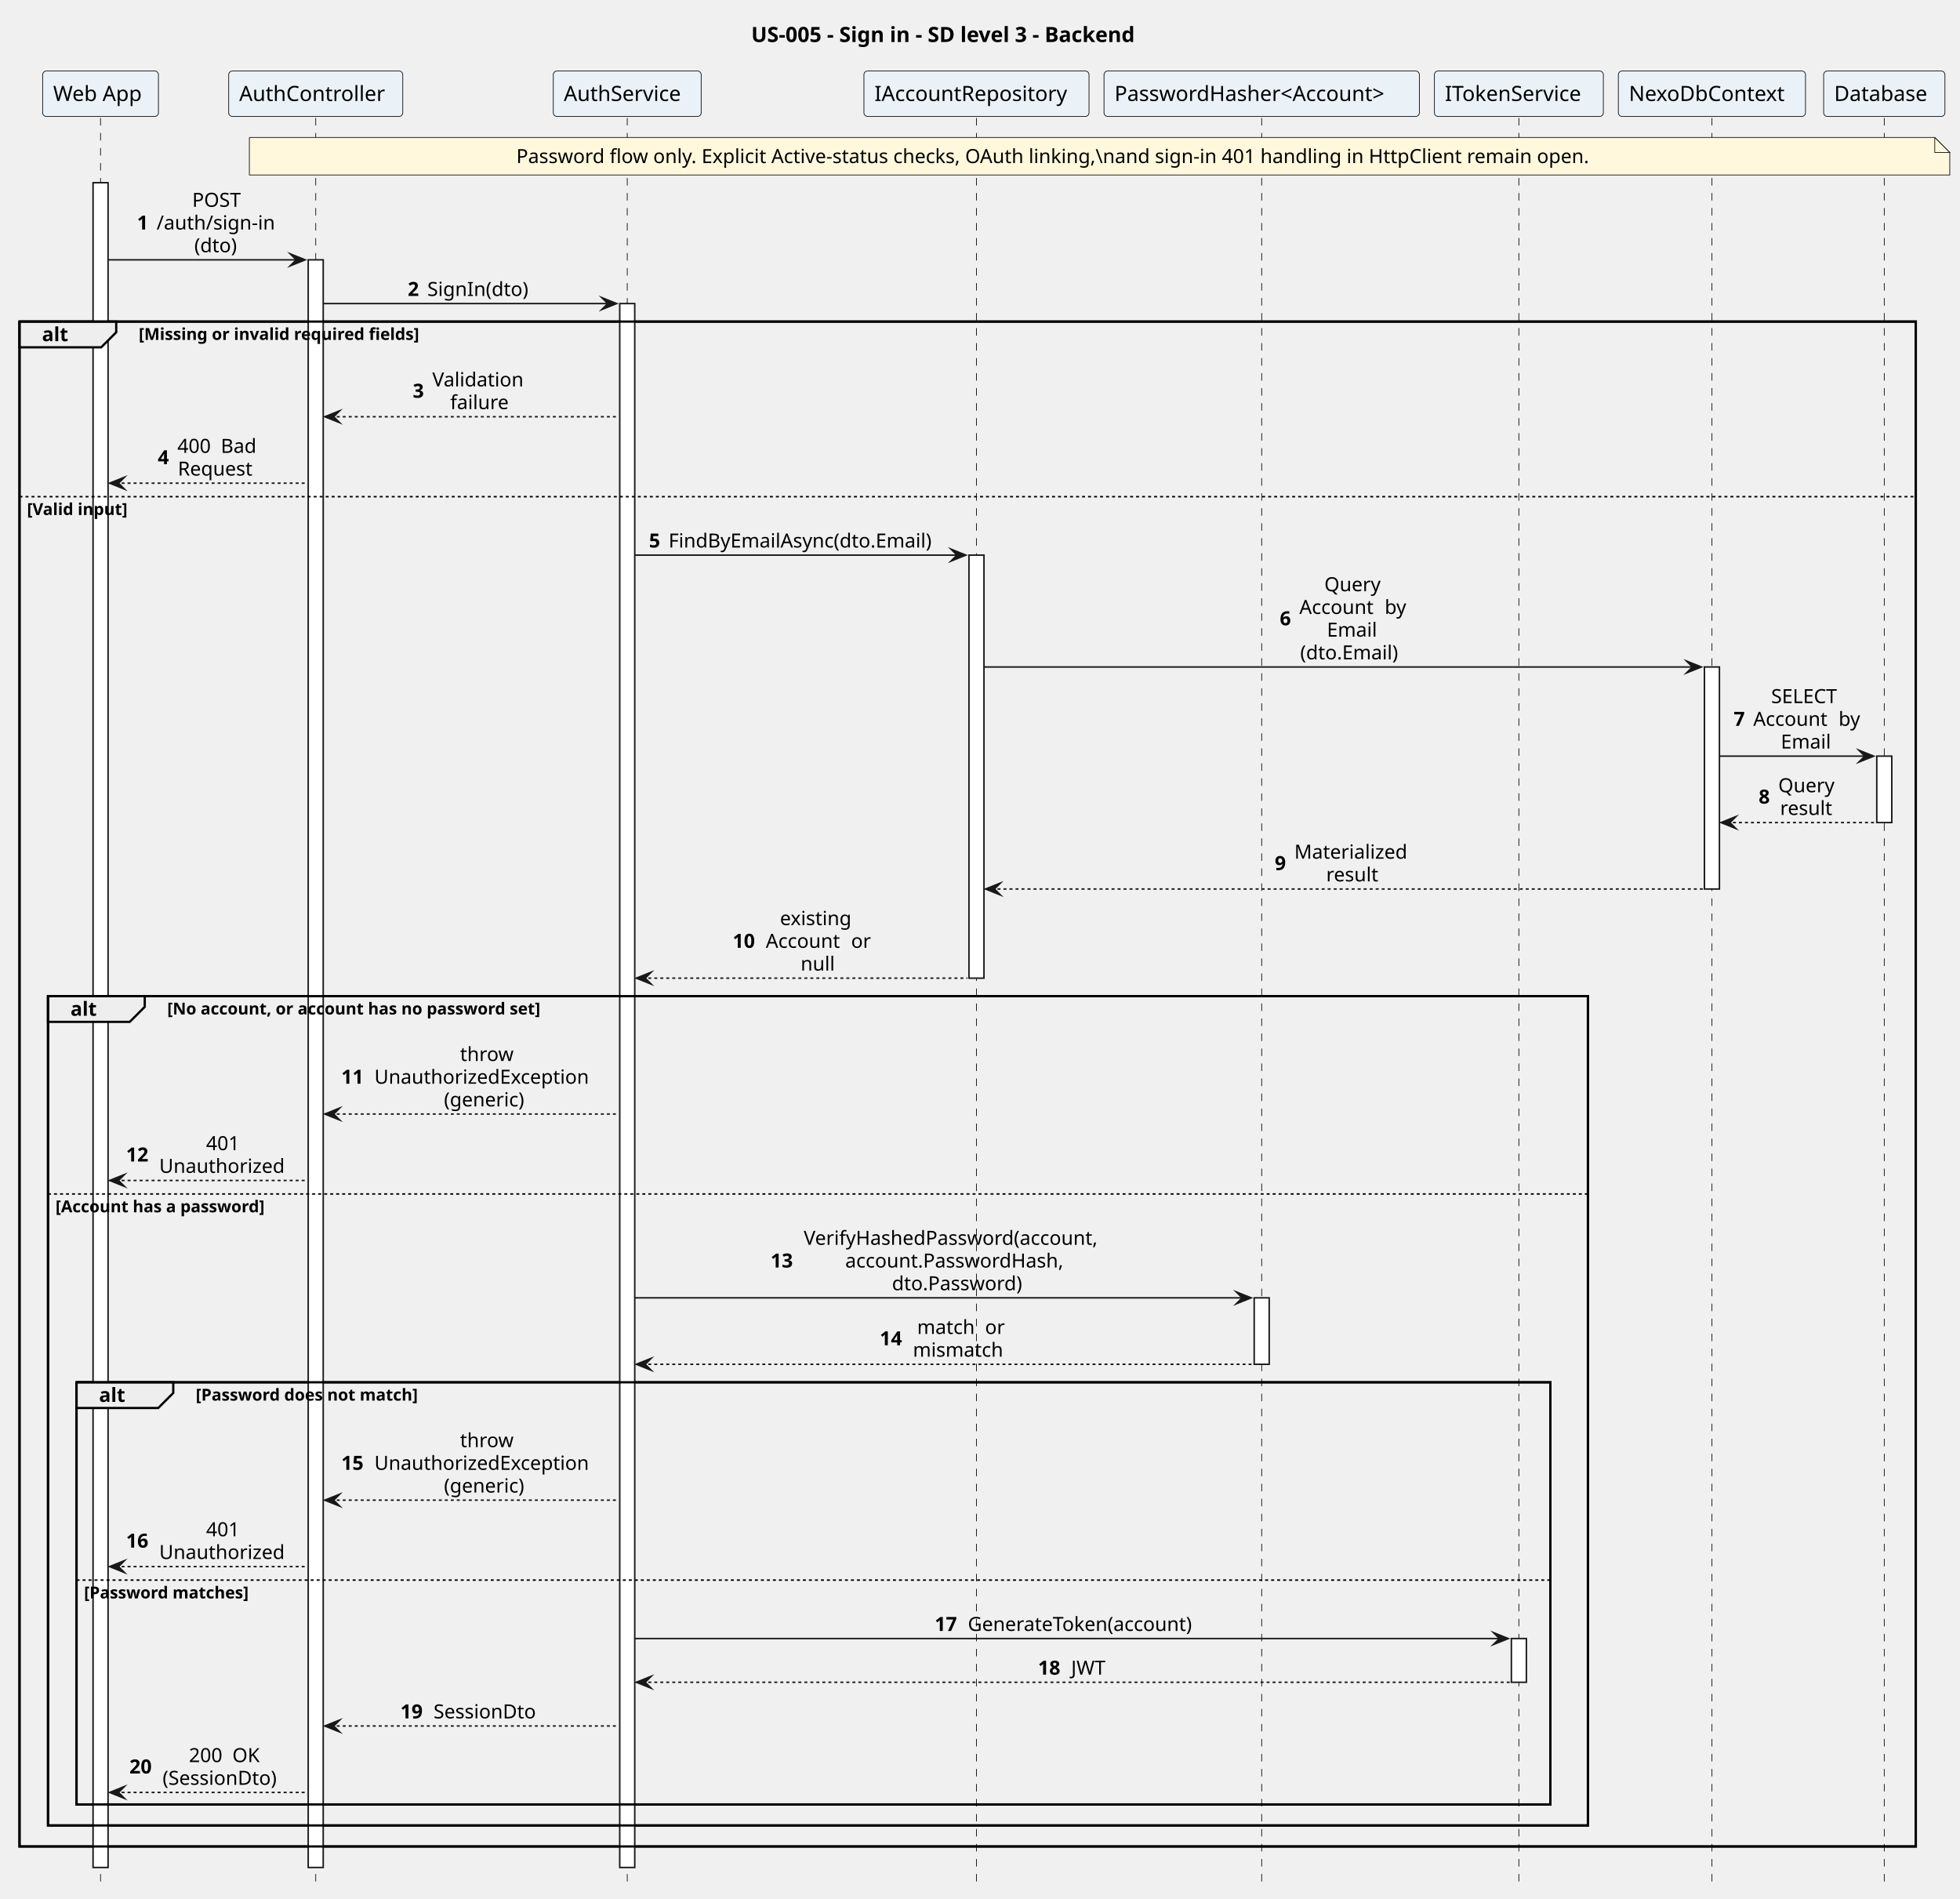
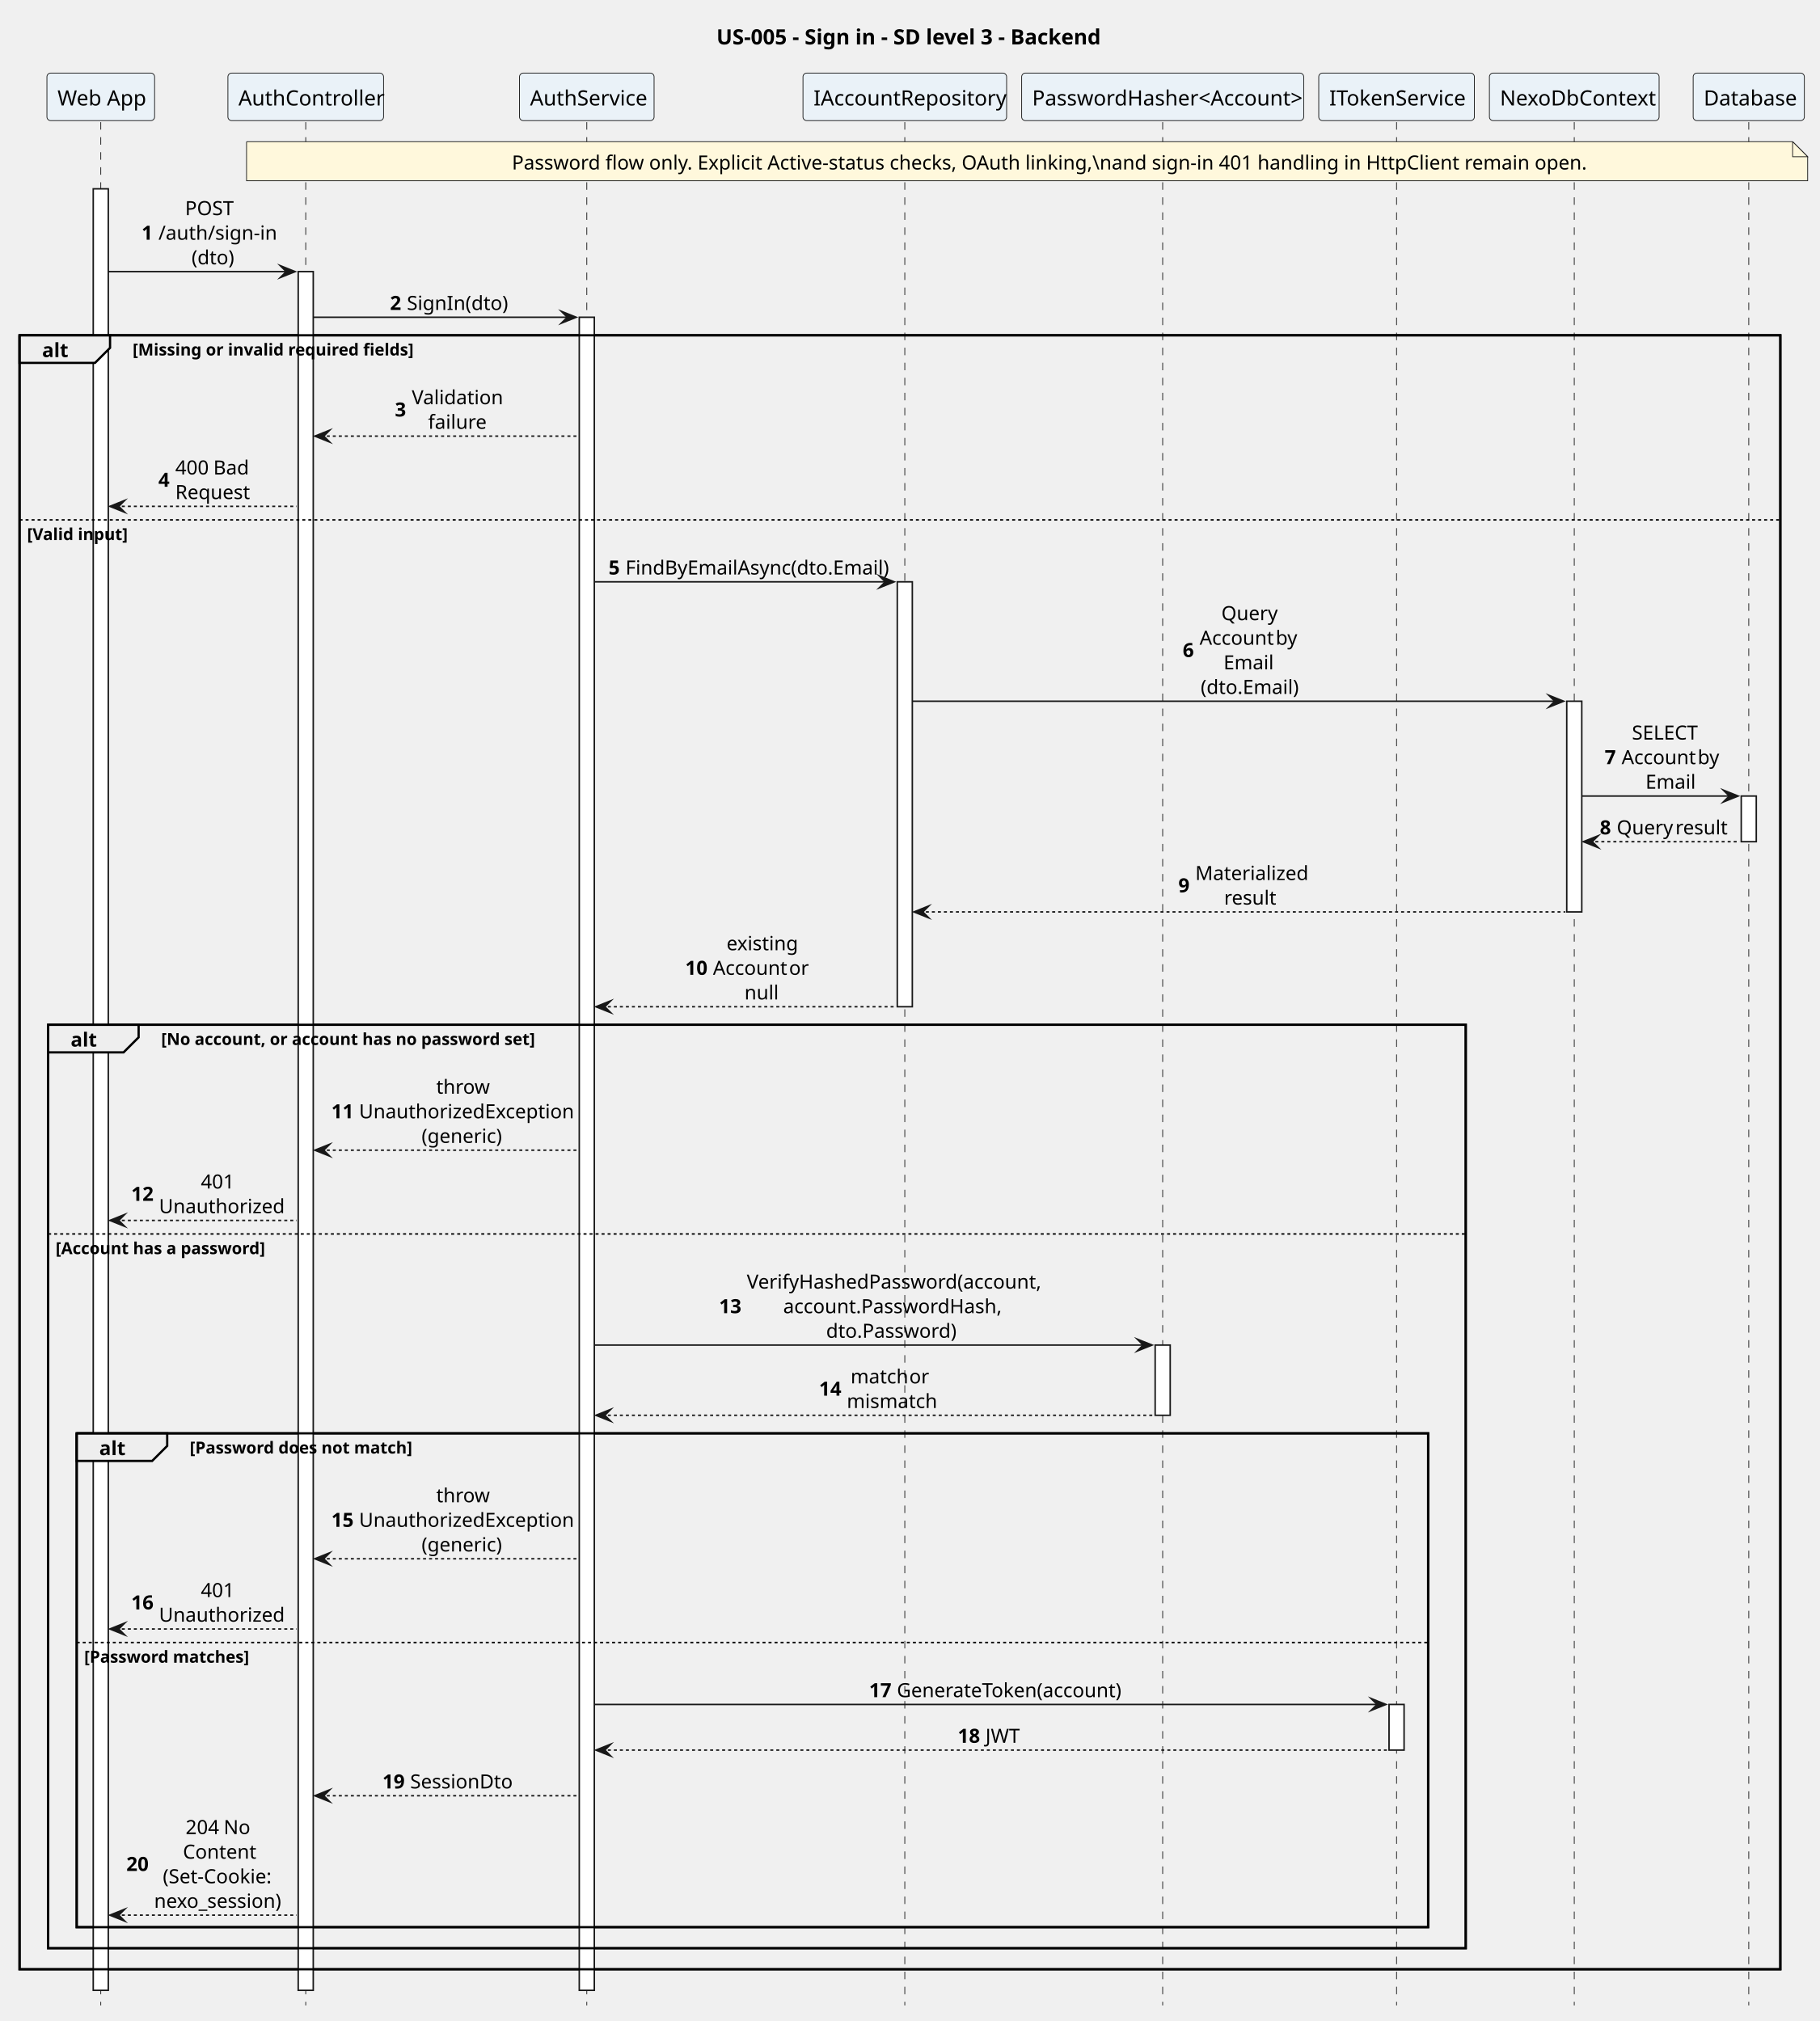
- <svg xmlns="http://www.w3.org/2000/svg" version="1.1" data-diagram-type="SEQUENCE" style="width:1306px;height:1265px;background:#FFFFFF;" width="1306px" height="1265px" viewBox="0 0 1306 1265" zoomAndPan="magnify" preserveAspectRatio="none" contentStyleType="text/css">
+ <svg xmlns="http://www.w3.org/2000/svg" version="1.1" data-diagram-type="SEQUENCE" style="width:1210px;height:1344px;background:#FFFFFF;" width="1210px" height="1344px" viewBox="0 0 1210 1344" zoomAndPan="magnify" preserveAspectRatio="none" contentStyleType="text/css">
  <defs />
  <g font-family="sans-serif" lengthAdjust="spacing">
    <g class="title" data-source-line="1">
-       <text x="500.578" y="27.995" fill="#000" font-size="14" textLength="303.789" font-weight="700">US-005 - Sign in - SD level 3 - Backend</text>
-     </g>
-     <rect x="13" y="214.258" width="1263.545" height="1015.992" fill="none" style="stroke:#000;stroke-width:1.5;" />
-     <rect x="32" y="663.719" width="1026.067" height="552.531" fill="none" style="stroke:#000;stroke-width:1.5;" />
-     <rect x="51" y="920.984" width="982.067" height="281.266" fill="none" style="stroke:#000;stroke-width:1.5;" />
-     <g>
-       <rect x="63.5" y="78.594" width="8" height="1175.656" fill="#000" fill-opacity="0" />
-       <line x1="67" y1="78.594" x2="67" y2="1254.25" style="stroke:#181818;stroke-width:0.5;stroke-dasharray:5,5;" />
-     </g>
-     <g>
-       <rect x="62" y="121.727" width="10" height="1122.523" fill="#FFF" style="stroke:#181818;stroke-width:1;" />
-     </g>
-     <g>
-       <rect x="206.871" y="78.594" width="8" height="1175.656" fill="#000" fill-opacity="0" />
-       <line x1="210.371" y1="78.594" x2="210.371" y2="1254.25" style="stroke:#181818;stroke-width:0.5;stroke-dasharray:5,5;" />
-     </g>
-     <g>
-       <rect x="205.371" y="173.125" width="10" height="1071.125" fill="#FFF" style="stroke:#181818;stroke-width:1;" />
-     </g>
-     <g>
-       <rect x="414.449" y="78.594" width="8" height="1175.656" fill="#000" fill-opacity="0" />
-       <line x1="417.949" y1="78.594" x2="417.949" y2="1254.25" style="stroke:#181818;stroke-width:0.5;stroke-dasharray:5,5;" />
-     </g>
-     <g>
-       <rect x="412.949" y="202.258" width="10" height="1041.992" fill="#FFF" style="stroke:#181818;stroke-width:1;" />
-     </g>
-     <g>
-       <rect x="647.146" y="78.594" width="8" height="1175.656" fill="#000" fill-opacity="0" />
-       <line x1="650.646" y1="78.594" x2="650.646" y2="1254.25" style="stroke:#181818;stroke-width:0.5;stroke-dasharray:5,5;" />
-     </g>
-     <g>
-       <rect x="645.646" y="369.859" width="10" height="281.859" fill="#FFF" style="stroke:#181818;stroke-width:1;" />
-     </g>
-     <g>
-       <rect x="837.205" y="78.594" width="8" height="1175.656" fill="#000" fill-opacity="0" />
-       <line x1="840.705" y1="78.594" x2="840.705" y2="1254.25" style="stroke:#181818;stroke-width:0.5;stroke-dasharray:5,5;" />
-     </g>
-     <g>
-       <rect x="835.705" y="864.719" width="10" height="44.266" fill="#FFF" style="stroke:#181818;stroke-width:1;" />
-     </g>
-     <g>
-       <rect x="1008.567" y="78.594" width="8" height="1175.656" fill="#000" fill-opacity="0" />
-       <line x1="1012.067" y1="78.594" x2="1012.067" y2="1254.25" style="stroke:#181818;stroke-width:0.5;stroke-dasharray:5,5;" />
-     </g>
-     <g>
-       <rect x="1007.067" y="1091.719" width="10" height="29.133" fill="#FFF" style="stroke:#181818;stroke-width:1;" />
-     </g>
-     <g>
-       <rect x="1137.205" y="78.594" width="8" height="1175.656" fill="#000" fill-opacity="0" />
-       <line x1="1140.705" y1="78.594" x2="1140.705" y2="1254.25" style="stroke:#181818;stroke-width:0.5;stroke-dasharray:5,5;" />
-     </g>
-     <g>
-       <rect x="1135.705" y="444.391" width="10" height="147.93" fill="#FFF" style="stroke:#181818;stroke-width:1;" />
-     </g>
-     <g>
-       <rect x="1252.045" y="78.594" width="8" height="1175.656" fill="#000" fill-opacity="0" />
-       <line x1="1255.545" y1="78.594" x2="1255.545" y2="1254.25" style="stroke:#181818;stroke-width:0.5;stroke-dasharray:5,5;" />
-     </g>
-     <g>
-       <rect x="1250.545" y="503.789" width="10" height="44.266" fill="#FFF" style="stroke:#181818;stroke-width:1;" />
-     </g>
-     <rect x="28.428" y="47.297" width="77.144" height="30.297" fill="#EAF2F8" style="stroke:#181818;stroke-width:0.5;" rx="2.5" ry="2.5" />
-     <text x="35.428" y="67.292" fill="#000" font-size="14" textLength="63.144">Web App</text>
-     <rect x="152.378" y="47.297" width="115.985" height="30.297" fill="#EAF2F8" style="stroke:#181818;stroke-width:0.5;" rx="2.5" ry="2.5" />
-     <text x="159.378" y="67.292" fill="#000" font-size="14" textLength="101.985">AuthController</text>
-     <rect x="368.672" y="47.297" width="98.554" height="30.297" fill="#EAF2F8" style="stroke:#181818;stroke-width:0.5;" rx="2.5" ry="2.5" />
-     <text x="375.672" y="67.292" fill="#000" font-size="14" textLength="84.554">AuthService</text>
-     <rect x="575.659" y="47.297" width="149.974" height="30.297" fill="#EAF2F8" style="stroke:#181818;stroke-width:0.5;" rx="2.5" ry="2.5" />
-     <text x="582.659" y="67.292" fill="#000" font-size="14" textLength="135.974">IAccountRepository</text>
-     <rect x="735.633" y="47.297" width="210.144" height="30.297" fill="#EAF2F8" style="stroke:#181818;stroke-width:0.5;" rx="2.5" ry="2.5" />
-     <text x="742.633" y="67.292" fill="#000" font-size="14" textLength="196.144">PasswordHasher&lt;Account&gt;</text>
-     <rect x="955.776" y="47.297" width="112.581" height="30.297" fill="#EAF2F8" style="stroke:#181818;stroke-width:0.5;" rx="2.5" ry="2.5" />
-     <text x="962.776" y="67.292" fill="#000" font-size="14" textLength="98.581">ITokenService</text>
-     <rect x="1078.357" y="47.297" width="124.694" height="30.297" fill="#EAF2F8" style="stroke:#181818;stroke-width:0.5;" rx="2.5" ry="2.5" />
-     <text x="1085.357" y="67.292" fill="#000" font-size="14" textLength="110.694">NexoDbContext</text>
-     <rect x="1215.145" y="47.297" width="80.801" height="30.297" fill="#EAF2F8" style="stroke:#181818;stroke-width:0.5;" rx="2.5" ry="2.5" />
-     <text x="1222.145" y="67.292" fill="#000" font-size="14" textLength="66.801">Database</text>
-     <path d="M166.175,91.594 L166.175,116.594 L1299.175,116.594 L1299.175,101.594 L1289.175,91.594 L166.175,91.594" style="stroke:#181818;stroke-width:0.5;" fill="#FFF8DC" />
-     <path d="M1289.175,91.594 L1289.175,101.594 L1299.175,101.594 L1289.175,91.594" style="stroke:#181818;stroke-width:0.5;" fill="#FFF8DC" />
-     <text x="344.044" y="108.661" fill="#000" font-size="13" textLength="768.828">Password flow only. Explicit Active-status checks, OAuth linking,\nand sign-in 401 handling in HttpClient remain open.</text>
-     <polygon points="193.371,169.125,203.371,173.125,193.371,177.125,197.371,173.125" fill="#181818" style="stroke:#181818;stroke-width:1;stroke-linejoin:miter;stroke-miterlimit:10;" />
-     <line x1="72" y1="173.125" x2="199.371" y2="173.125" style="stroke:#181818;stroke-width:1;" />
-     <text x="91.303" y="152.926" fill="#000" font-size="13" font-weight="700">1</text>
-     <text x="128.076" y="137.793" fill="#000" font-size="13" textLength="34.265">POST</text>
-     <text x="104.348" y="152.926" fill="#000" font-size="13" textLength="81.72">/auth/sign-in</text>
-     <text x="129.485" y="168.059" fill="#000" font-size="13" textLength="31.446">(dto)</text>
-     <polygon points="400.949,198.258,410.949,202.258,400.949,206.258,404.949,202.258" fill="#181818" style="stroke:#181818;stroke-width:1;stroke-linejoin:miter;stroke-miterlimit:10;" />
-     <line x1="215.371" y1="202.258" x2="406.949" y2="202.258" style="stroke:#181818;stroke-width:1;" />
-     <text x="271.7" y="197.192" fill="#000" font-size="13" font-weight="700">2</text>
-     <text x="284.745" y="197.192" fill="#000" font-size="13" textLength="71.875">SignIn(dto)</text>
-     <path d="M13,214.258 L77.443,214.258 L77.443,221.391 L67.443,231.391 L13,231.391 L13,214.258" style="stroke:#000;stroke-width:1.5;" fill="#EEE" />
-     <rect x="13" y="214.258" width="1263.545" height="1015.992" fill="none" style="stroke:#000;stroke-width:1.5;" />
-     <text x="28" y="227.325" fill="#000" font-size="13" textLength="19.443" font-weight="700">alt</text>
-     <text x="92.443" y="226.468" fill="#000" font-size="11" textLength="214.581" font-weight="700">[Missing or invalid required fields]</text>
-     <polygon points="226.371,273.656,216.371,277.656,226.371,281.656,222.371,277.656" fill="#181818" style="stroke:#181818;stroke-width:1;stroke-linejoin:miter;stroke-miterlimit:10;" />
-     <line x1="220.371" y1="277.656" x2="411.949" y2="277.656" style="stroke:#181818;stroke-width:1;stroke-dasharray:2,2;" />
-     <text x="275.036" y="265.024" fill="#000" font-size="13" font-weight="700">3</text>
-     <text x="288.081" y="257.458" fill="#000" font-size="13" textLength="65.203">Validation</text>
-     <text x="300.008" y="272.59" fill="#000" font-size="13" textLength="41.349">failure</text>
-     <polygon points="83,317.922,73,321.922,83,325.922,79,321.922" fill="#181818" style="stroke:#181818;stroke-width:1;stroke-linejoin:miter;stroke-miterlimit:10;" />
-     <line x1="77" y1="321.922" x2="204.371" y2="321.922" style="stroke:#181818;stroke-width:1;stroke-dasharray:2,2;" />
-     <text x="105.122" y="309.29" fill="#000" font-size="13" font-weight="700">4</text>
-     <text x="118.167" y="301.723" fill="#000" font-size="13" textLength="24.813">400</text>
-     <text x="142.98" y="301.723" fill="#000" font-size="13"> </text>
-     <text x="147.113" y="301.723" fill="#000" font-size="13" textLength="25.137">Bad</text>
-     <text x="118.513" y="316.856" fill="#000" font-size="13" textLength="53.39">Request</text>
-     <line x1="13" y1="330.922" x2="1276.545" y2="330.922" style="stroke:#000;stroke-width:1;stroke-dasharray:2,2;" />
-     <text x="18" y="343.132" fill="#000" font-size="11" textLength="77.8" font-weight="700">[Valid input]</text>
-     <polygon points="633.646,365.859,643.646,369.859,633.646,373.859,637.646,369.859" fill="#181818" style="stroke:#181818;stroke-width:1;stroke-linejoin:miter;stroke-miterlimit:10;" />
-     <line x1="422.949" y1="369.859" x2="639.646" y2="369.859" style="stroke:#181818;stroke-width:1;" />
-     <text x="432.449" y="364.793" fill="#000" font-size="13" font-weight="700">5</text>
-     <text x="445.494" y="364.793" fill="#000" font-size="13" textLength="190.652">FindByEmailAsync(dto.Email)</text>
-     <polygon points="1123.705,440.391,1133.705,444.391,1123.705,448.391,1127.705,444.391" fill="#181818" style="stroke:#181818;stroke-width:1;stroke-linejoin:miter;stroke-miterlimit:10;" />
-     <line x1="655.646" y1="444.391" x2="1129.705" y2="444.391" style="stroke:#181818;stroke-width:1;" />
-     <text x="852.755" y="416.625" fill="#000" font-size="13" font-weight="700">6</text>
-     <text x="882.444" y="393.926" fill="#000" font-size="13" textLength="39.508">Query</text>
-     <text x="865.801" y="409.059" fill="#000" font-size="13" textLength="52.717">Account</text>
-     <text x="918.518" y="409.059" fill="#000" font-size="13"> </text>
-     <text x="922.65" y="409.059" fill="#000" font-size="13" textLength="15.945">by</text>
-     <text x="884.164" y="424.192" fill="#000" font-size="13" textLength="36.067">Email</text>
-     <text x="866.375" y="439.325" fill="#000" font-size="13" textLength="71.646">(dto.Email)</text>
-     <polygon points="1238.545,499.789,1248.545,503.789,1238.545,507.789,1242.545,503.789" fill="#181818" style="stroke:#181818;stroke-width:1;stroke-linejoin:miter;stroke-miterlimit:10;" />
-     <line x1="1145.705" y1="503.789" x2="1244.545" y2="503.789" style="stroke:#181818;stroke-width:1;" />
-     <text x="1155.205" y="483.59" fill="#000" font-size="13" font-weight="700">7</text>
-     <text x="1180.177" y="468.458" fill="#000" font-size="13" textLength="48.94">SELECT</text>
-     <text x="1168.25" y="483.59" fill="#000" font-size="13" textLength="52.717">Account</text>
-     <text x="1220.967" y="483.59" fill="#000" font-size="13"> </text>
-     <text x="1225.1" y="483.59" fill="#000" font-size="13" textLength="15.945">by</text>
-     <text x="1186.614" y="498.723" fill="#000" font-size="13" textLength="36.067">Email</text>
-     <polygon points="1156.705,544.055,1146.705,548.055,1156.705,552.055,1152.705,548.055" fill="#181818" style="stroke:#181818;stroke-width:1;stroke-linejoin:miter;stroke-miterlimit:10;" />
-     <line x1="1150.705" y1="548.055" x2="1249.545" y2="548.055" style="stroke:#181818;stroke-width:1;stroke-dasharray:2,2;" />
-     <text x="1171.848" y="535.422" fill="#000" font-size="13" font-weight="700">8</text>
-     <text x="1184.894" y="527.856" fill="#000" font-size="13" textLength="39.508">Query</text>
-     <text x="1186.115" y="542.989" fill="#000" font-size="13" textLength="37.064">result</text>
-     <polygon points="666.646,588.32,656.646,592.32,666.646,596.32,662.646,592.32" fill="#181818" style="stroke:#181818;stroke-width:1;stroke-linejoin:miter;stroke-miterlimit:10;" />
-     <line x1="660.646" y1="592.32" x2="1134.705" y2="592.32" style="stroke:#181818;stroke-width:1;stroke-dasharray:2,2;" />
-     <text x="849.404" y="579.688" fill="#000" font-size="13" font-weight="700">9</text>
-     <text x="862.449" y="572.122" fill="#000" font-size="13" textLength="79.498">Materialized</text>
-     <text x="883.666" y="587.254" fill="#000" font-size="13" textLength="37.064">result</text>
-     <polygon points="433.949,647.719,423.949,651.719,433.949,655.719,429.949,651.719" fill="#181818" style="stroke:#181818;stroke-width:1;stroke-linejoin:miter;stroke-miterlimit:10;" />
-     <line x1="427.949" y1="651.719" x2="644.646" y2="651.719" style="stroke:#181818;stroke-width:1;stroke-dasharray:2,2;" />
-     <text x="488.178" y="631.52" fill="#000" font-size="13" textLength="18.091" font-weight="700">10</text>
-     <text x="519.705" y="616.387" fill="#000" font-size="13" textLength="51.276">existing</text>
-     <text x="510.269" y="631.52" fill="#000" font-size="13" textLength="52.717">Account</text>
-     <text x="562.986" y="631.52" fill="#000" font-size="13"> </text>
-     <text x="567.118" y="631.52" fill="#000" font-size="13" textLength="13.298">or</text>
-     <text x="533.492" y="646.653" fill="#000" font-size="13" textLength="23.702">null</text>
-     <path d="M32,663.719 L96.443,663.719 L96.443,670.852 L86.443,680.852 L32,680.852 L32,663.719" style="stroke:#000;stroke-width:1.5;" fill="#EEE" />
-     <rect x="32" y="663.719" width="1026.067" height="552.531" fill="none" style="stroke:#000;stroke-width:1.5;" />
-     <text x="47" y="676.786" fill="#000" font-size="13" textLength="19.443" font-weight="700">alt</text>
-     <text x="111.443" y="675.929" fill="#000" font-size="11" textLength="284.534" font-weight="700">[No account, or account has no password set]</text>
-     <polygon points="226.371,738.25,216.371,742.25,226.371,746.25,222.371,742.25" fill="#181818" style="stroke:#181818;stroke-width:1;stroke-linejoin:miter;stroke-miterlimit:10;" />
-     <line x1="220.371" y1="742.25" x2="411.949" y2="742.25" style="stroke:#181818;stroke-width:1;stroke-dasharray:2,2;" />
-     <text x="227.371" y="722.051" fill="#000" font-size="13" textLength="18.091" font-weight="700">11</text>
-     <text x="306.572" y="706.918" fill="#000" font-size="13" textLength="37.267">throw</text>
-     <text x="249.462" y="722.051" fill="#000" font-size="13" textLength="151.487">UnauthorizedException</text>
-     <text x="295.838" y="737.184" fill="#000" font-size="13" textLength="58.735">(generic)</text>
-     <polygon points="83,782.516,73,786.516,83,790.516,79,786.516" fill="#181818" style="stroke:#181818;stroke-width:1;stroke-linejoin:miter;stroke-miterlimit:10;" />
-     <line x1="77" y1="786.516" x2="204.371" y2="786.516" style="stroke:#181818;stroke-width:1;stroke-dasharray:2,2;" />
-     <text x="84" y="773.883" fill="#000" font-size="13" textLength="18.091" font-weight="700">12</text>
-     <text x="137.324" y="766.317" fill="#000" font-size="13" textLength="24.813">401</text>
-     <text x="106.091" y="781.45" fill="#000" font-size="13" textLength="87.28">Unauthorized</text>
-     <line x1="32" y1="795.516" x2="1058.067" y2="795.516" style="stroke:#000;stroke-width:1;stroke-dasharray:2,2;" />
-     <text x="37" y="807.726" fill="#000" font-size="11" textLength="160.209" font-weight="700">[Account has a password]</text>
-     <polygon points="823.705,860.719,833.705,864.719,823.705,868.719,827.705,864.719" fill="#181818" style="stroke:#181818;stroke-width:1;stroke-linejoin:miter;stroke-miterlimit:10;" />
-     <line x1="422.949" y1="864.719" x2="829.705" y2="864.719" style="stroke:#181818;stroke-width:1;" />
-     <text x="513.456" y="844.52" fill="#000" font-size="13" textLength="18.091" font-weight="700">13</text>
-     <text x="535.547" y="829.387" fill="#000" font-size="13" textLength="209.65">VerifyHashedPassword(account,</text>
-     <text x="563.2" y="844.52" fill="#000" font-size="13" textLength="154.343">account.PasswordHash,</text>
-     <text x="594.352" y="859.653" fill="#000" font-size="13" textLength="92.041">dto.Password)</text>
-     <polygon points="433.949,904.984,423.949,908.984,433.949,912.984,429.949,908.984" fill="#181818" style="stroke:#181818;stroke-width:1;stroke-linejoin:miter;stroke-miterlimit:10;" />
-     <line x1="427.949" y1="908.984" x2="834.705" y2="908.984" style="stroke:#181818;stroke-width:1;stroke-dasharray:2,2;" />
-     <text x="586.2" y="896.352" fill="#000" font-size="13" textLength="18.091" font-weight="700">14</text>
-     <text x="611.1" y="888.786" fill="#000" font-size="13" textLength="41.114">match</text>
-     <text x="652.214" y="888.786" fill="#000" font-size="13"> </text>
-     <text x="656.346" y="888.786" fill="#000" font-size="13" textLength="13.298">or</text>
-     <text x="608.291" y="903.918" fill="#000" font-size="13" textLength="64.162">mismatch</text>
-     <path d="M51,920.984 L115.443,920.984 L115.443,928.117 L105.443,938.117 L51,938.117 L51,920.984" style="stroke:#000;stroke-width:1.5;" fill="#EEE" />
-     <rect x="51" y="920.984" width="982.067" height="281.266" fill="none" style="stroke:#000;stroke-width:1.5;" />
-     <text x="66" y="934.051" fill="#000" font-size="13" textLength="19.443" font-weight="700">alt</text>
-     <text x="130.443" y="933.195" fill="#000" font-size="11" textLength="169.721" font-weight="700">[Password does not match]</text>
-     <polygon points="226.371,995.516,216.371,999.516,226.371,1003.516,222.371,999.516" fill="#181818" style="stroke:#181818;stroke-width:1;stroke-linejoin:miter;stroke-miterlimit:10;" />
-     <line x1="220.371" y1="999.516" x2="411.949" y2="999.516" style="stroke:#181818;stroke-width:1;stroke-dasharray:2,2;" />
-     <text x="227.371" y="979.317" fill="#000" font-size="13" textLength="18.091" font-weight="700">15</text>
-     <text x="306.572" y="964.184" fill="#000" font-size="13" textLength="37.267">throw</text>
-     <text x="249.462" y="979.317" fill="#000" font-size="13" textLength="151.487">UnauthorizedException</text>
-     <text x="295.838" y="994.45" fill="#000" font-size="13" textLength="58.735">(generic)</text>
-     <polygon points="83,1039.781,73,1043.781,83,1047.781,79,1043.781" fill="#181818" style="stroke:#181818;stroke-width:1;stroke-linejoin:miter;stroke-miterlimit:10;" />
-     <line x1="77" y1="1043.781" x2="204.371" y2="1043.781" style="stroke:#181818;stroke-width:1;stroke-dasharray:2,2;" />
-     <text x="84" y="1031.149" fill="#000" font-size="13" textLength="18.091" font-weight="700">16</text>
-     <text x="137.324" y="1023.583" fill="#000" font-size="13" textLength="24.813">401</text>
-     <text x="106.091" y="1038.715" fill="#000" font-size="13" textLength="87.28">Unauthorized</text>
-     <line x1="51" y1="1052.781" x2="1033.067" y2="1052.781" style="stroke:#000;stroke-width:1;stroke-dasharray:2,2;" />
-     <text x="56" y="1064.992" fill="#000" font-size="11" textLength="125.984" font-weight="700">[Password matches]</text>
-     <polygon points="995.067,1087.719,1005.067,1091.719,995.067,1095.719,999.067,1091.719" fill="#181818" style="stroke:#181818;stroke-width:1;stroke-linejoin:miter;stroke-miterlimit:10;" />
-     <line x1="422.949" y1="1091.719" x2="1001.067" y2="1091.719" style="stroke:#181818;stroke-width:1;" />
-     <text x="622.808" y="1086.653" fill="#000" font-size="13" textLength="18.091" font-weight="700">17</text>
-     <text x="644.898" y="1086.653" fill="#000" font-size="13" textLength="162.31">GenerateToken(account)</text>
-     <polygon points="433.949,1116.852,423.949,1120.852,433.949,1124.852,429.949,1120.852" fill="#181818" style="stroke:#181818;stroke-width:1;stroke-linejoin:miter;stroke-miterlimit:10;" />
-     <line x1="427.949" y1="1120.852" x2="1006.067" y2="1120.852" style="stroke:#181818;stroke-width:1;stroke-dasharray:2,2;" />
-     <text x="691.648" y="1115.786" fill="#000" font-size="13" textLength="18.091" font-weight="700">18</text>
-     <text x="713.739" y="1115.786" fill="#000" font-size="13" textLength="24.629">JWT</text>
-     <polygon points="226.371,1145.984,216.371,1149.984,226.371,1153.984,222.371,1149.984" fill="#181818" style="stroke:#181818;stroke-width:1;stroke-linejoin:miter;stroke-miterlimit:10;" />
-     <line x1="220.371" y1="1149.984" x2="411.949" y2="1149.984" style="stroke:#181818;stroke-width:1;stroke-dasharray:2,2;" />
-     <text x="266.784" y="1144.918" fill="#000" font-size="13" textLength="18.091" font-weight="700">19</text>
-     <text x="288.875" y="1144.918" fill="#000" font-size="13" textLength="72.662">SessionDto</text>
-     <polygon points="83,1190.25,73,1194.25,83,1198.25,79,1194.25" fill="#181818" style="stroke:#181818;stroke-width:1;stroke-linejoin:miter;stroke-miterlimit:10;" />
-     <line x1="77" y1="1194.25" x2="204.371" y2="1194.25" style="stroke:#181818;stroke-width:1;stroke-dasharray:2,2;" />
-     <text x="86.238" y="1181.618" fill="#000" font-size="13" textLength="18.091" font-weight="700">20</text>
-     <text x="125.88" y="1174.051" fill="#000" font-size="13" textLength="24.813">200</text>
-     <text x="150.693" y="1174.051" fill="#000" font-size="13"> </text>
-     <text x="154.825" y="1174.051" fill="#000" font-size="13" textLength="18.757">OK</text>
-     <text x="108.328" y="1189.184" fill="#000" font-size="13" textLength="82.805">(SessionDto)</text>
+       <text x="476.386" y="29.533" fill="#000" font-size="14" textLength="255.965" font-weight="700">US-005 - Sign in - SD level 3 - Backend</text>
+     </g>
+     <rect x="13" y="222.977" width="1170.771" height="1086.625" fill="none" style="stroke:#000;stroke-width:1.5;" />
+     <rect x="32" y="681.492" width="942.585" height="614.109" fill="none" style="stroke:#000;stroke-width:1.5;" />
+     <rect x="51" y="953.195" width="898.585" height="328.406" fill="none" style="stroke:#000;stroke-width:1.5;" />
+     <g>
+       <rect x="63.5" y="81.219" width="8" height="1252.383" fill="#000" fill-opacity="0" />
+       <line x1="67" y1="81.219" x2="67" y2="1333.602" style="stroke:#181818;stroke-width:0.5;stroke-dasharray:5,5;" />
+     </g>
+     <g>
+       <rect x="62" y="125.57" width="10" height="1198.031" fill="#FFF" style="stroke:#181818;stroke-width:1;" />
+     </g>
+     <g>
+       <rect x="199.787" y="81.219" width="8" height="1252.383" fill="#000" fill-opacity="0" />
+       <line x1="203.287" y1="81.219" x2="203.287" y2="1333.602" style="stroke:#181818;stroke-width:0.5;stroke-dasharray:5,5;" />
+     </g>
+     <g>
+       <rect x="198.287" y="180.625" width="10" height="1142.977" fill="#FFF" style="stroke:#181818;stroke-width:1;" />
+     </g>
+     <g>
+       <rect x="386.665" y="81.219" width="8" height="1252.383" fill="#000" fill-opacity="0" />
+       <line x1="390.165" y1="81.219" x2="390.165" y2="1333.602" style="stroke:#181818;stroke-width:0.5;stroke-dasharray:5,5;" />
+     </g>
+     <g>
+       <rect x="385.165" y="210.977" width="10" height="1112.625" fill="#FFF" style="stroke:#181818;stroke-width:1;" />
+     </g>
+     <g>
+       <rect x="598.11" y="81.219" width="8" height="1252.383" fill="#000" fill-opacity="0" />
+       <line x1="601.61" y1="81.219" x2="601.61" y2="1333.602" style="stroke:#181818;stroke-width:0.5;stroke-dasharray:5,5;" />
+     </g>
+     <g>
+       <rect x="596.61" y="386.922" width="10" height="282.57" fill="#FFF" style="stroke:#181818;stroke-width:1;" />
+     </g>
+     <g>
+       <rect x="769.575" y="81.219" width="8" height="1252.383" fill="#000" fill-opacity="0" />
+       <line x1="773.075" y1="81.219" x2="773.075" y2="1333.602" style="stroke:#181818;stroke-width:0.5;stroke-dasharray:5,5;" />
+     </g>
+     <g>
+       <rect x="768.075" y="894.492" width="10" height="46.703" fill="#FFF" style="stroke:#181818;stroke-width:1;" />
+     </g>
+     <g>
+       <rect x="925.085" y="81.219" width="8" height="1252.383" fill="#000" fill-opacity="0" />
+       <line x1="928.585" y1="81.219" x2="928.585" y2="1333.602" style="stroke:#181818;stroke-width:0.5;stroke-dasharray:5,5;" />
+     </g>
+     <g>
+       <rect x="923.585" y="1133.492" width="10" height="30.352" fill="#FFF" style="stroke:#181818;stroke-width:1;" />
+     </g>
+     <g>
+       <rect x="1043.24" y="81.219" width="8" height="1252.383" fill="#000" fill-opacity="0" />
+       <line x1="1046.74" y1="81.219" x2="1046.74" y2="1333.602" style="stroke:#181818;stroke-width:0.5;stroke-dasharray:5,5;" />
+     </g>
+     <g>
+       <rect x="1041.74" y="466.328" width="10" height="140.109" fill="#FFF" style="stroke:#181818;stroke-width:1;" />
+     </g>
+     <g>
+       <rect x="1159.271" y="81.219" width="8" height="1252.383" fill="#000" fill-opacity="0" />
+       <line x1="1162.771" y1="81.219" x2="1162.771" y2="1333.602" style="stroke:#181818;stroke-width:0.5;stroke-dasharray:5,5;" />
+     </g>
+     <g>
+       <rect x="1157.771" y="529.383" width="10" height="30.352" fill="#FFF" style="stroke:#181818;stroke-width:1;" />
+     </g>
+     <rect x="31.207" y="48.609" width="71.586" height="31.609" fill="#EAF2F8" style="stroke:#181818;stroke-width:0.5;" rx="2.5" ry="2.5" />
+     <text x="38.207" y="70.143" fill="#000" font-size="14" textLength="57.586">Web App</text>
+     <rect x="151.542" y="48.609" width="103.489" height="31.609" fill="#EAF2F8" style="stroke:#181818;stroke-width:0.5;" rx="2.5" ry="2.5" />
+     <text x="158.542" y="70.143" fill="#000" font-size="14" textLength="89.489">AuthController</text>
+     <rect x="345.424" y="48.609" width="89.482" height="31.609" fill="#EAF2F8" style="stroke:#181818;stroke-width:0.5;" rx="2.5" ry="2.5" />
+     <text x="352.424" y="70.143" fill="#000" font-size="14" textLength="75.482">AuthService</text>
+     <rect x="533.914" y="48.609" width="135.393" height="31.609" fill="#EAF2F8" style="stroke:#181818;stroke-width:0.5;" rx="2.5" ry="2.5" />
+     <text x="540.914" y="70.143" fill="#000" font-size="14" textLength="121.393">IAccountRepository</text>
+     <rect x="679.307" y="48.609" width="187.537" height="31.609" fill="#EAF2F8" style="stroke:#181818;stroke-width:0.5;" rx="2.5" ry="2.5" />
+     <text x="686.307" y="70.143" fill="#000" font-size="14" textLength="173.537">PasswordHasher&lt;Account&gt;</text>
+     <rect x="876.844" y="48.609" width="103.482" height="31.609" fill="#EAF2F8" style="stroke:#181818;stroke-width:0.5;" rx="2.5" ry="2.5" />
+     <text x="883.844" y="70.143" fill="#000" font-size="14" textLength="89.482">ITokenService</text>
+     <rect x="990.326" y="48.609" width="112.827" height="31.609" fill="#EAF2F8" style="stroke:#181818;stroke-width:0.5;" rx="2.5" ry="2.5" />
+     <text x="997.326" y="70.143" fill="#000" font-size="14" textLength="98.827">NexoDbContext</text>
+     <rect x="1125.806" y="48.609" width="73.931" height="31.609" fill="#EAF2F8" style="stroke:#181818;stroke-width:0.5;" rx="2.5" ry="2.5" />
+     <text x="1132.806" y="70.143" fill="#000" font-size="14" textLength="59.931">Database</text>
+     <path d="M163.932,94.219 L163.932,120.219 L1201.932,120.219 L1201.932,104.219 L1191.932,94.219 L163.932,94.219" style="stroke:#181818;stroke-width:0.5;" fill="#FFF8DC" />
+     <path d="M1191.932,94.219 L1191.932,104.219 L1201.932,104.219 L1191.932,94.219" style="stroke:#181818;stroke-width:0.5;" fill="#FFF8DC" />
+     <text x="340.358" y="112.714" fill="#000" font-size="13" textLength="676.343">Password flow only. Explicit Active-status checks, OAuth linking,\nand sign-in 401 handling in HttpClient remain open.</text>
+     <polygon points="186.287,176.625,196.287,180.625,186.287,184.625,190.287,180.625" fill="#181818" style="stroke:#181818;stroke-width:1;stroke-linejoin:miter;stroke-miterlimit:10;" />
+     <line x1="72" y1="180.625" x2="192.287" y2="180.625" style="stroke:#181818;stroke-width:1;" />
+     <text x="94.118" y="159.417" fill="#000" font-size="13" font-weight="700">1</text>
+     <text x="123.061" y="143.065" fill="#000" font-size="13" textLength="35.395">POST</text>
+     <text x="105.348" y="159.417" fill="#000" font-size="13" textLength="70.821">/auth/sign-in</text>
+     <text x="127.394" y="175.769" fill="#000" font-size="13" textLength="26.73">(dto)</text>
+     <polygon points="373.165,206.977,383.165,210.977,373.165,214.977,377.165,210.977" fill="#181818" style="stroke:#181818;stroke-width:1;stroke-linejoin:miter;stroke-miterlimit:10;" />
+     <line x1="208.287" y1="210.977" x2="379.165" y2="210.977" style="stroke:#181818;stroke-width:1;" />
+     <text x="259.316" y="206.12" fill="#000" font-size="13" font-weight="700">2</text>
+     <text x="270.546" y="206.12" fill="#000" font-size="13" textLength="63.591">SignIn(dto)</text>
+     <path d="M13,222.977 L73.171,222.977 L73.171,231.328 L63.171,241.328 L13,241.328 L13,222.977" style="stroke:#000;stroke-width:1.5;" fill="#EEE" />
+     <rect x="13" y="222.977" width="1170.771" height="1086.625" fill="none" style="stroke:#000;stroke-width:1.5;" />
+     <text x="28" y="237.472" fill="#000" font-size="13" textLength="15.171" font-weight="700">alt</text>
+     <text x="88.171" y="236.396" fill="#000" font-size="11" textLength="179.083" font-weight="700">[Missing or invalid required fields]</text>
+     <polygon points="219.287,286.031,209.287,290.031,219.287,294.031,215.287,290.031" fill="#181818" style="stroke:#181818;stroke-width:1;stroke-linejoin:miter;stroke-miterlimit:10;" />
+     <line x1="213.287" y1="290.031" x2="384.165" y2="290.031" style="stroke:#181818;stroke-width:1;stroke-dasharray:2,2;" />
+     <text x="262.563" y="276.999" fill="#000" font-size="13" font-weight="700">3</text>
+     <text x="273.792" y="268.823" fill="#000" font-size="13" textLength="57.097">Validation</text>
+     <text x="284.637" y="285.175" fill="#000" font-size="13" textLength="35.407">failure</text>
+     <polygon points="83,332.734,73,336.734,83,340.734,79,336.734" fill="#181818" style="stroke:#181818;stroke-width:1;stroke-linejoin:miter;stroke-miterlimit:10;" />
+     <line x1="77" y1="336.734" x2="197.287" y2="336.734" style="stroke:#181818;stroke-width:1;stroke-dasharray:2,2;" />
+     <text x="105.312" y="323.702" fill="#000" font-size="13" font-weight="700">4</text>
+     <text x="116.542" y="315.526" fill="#000" font-size="13" textLength="21.69">400</text>
+     <text x="138.232" y="315.526" fill="#000" font-size="13"> </text>
+     <text x="141.844" y="315.526" fill="#000" font-size="13" textLength="23.131">Bad</text>
+     <text x="116.549" y="331.878" fill="#000" font-size="13" textLength="48.42">Request</text>
+     <line x1="13" y1="345.734" x2="1183.771" y2="345.734" style="stroke:#000;stroke-width:1;stroke-dasharray:2,2;" />
+     <text x="18" y="359.153" fill="#000" font-size="11" textLength="63.545" font-weight="700">[Valid input]</text>
+     <polygon points="584.61,382.922,594.61,386.922,584.61,390.922,588.61,386.922" fill="#181818" style="stroke:#181818;stroke-width:1;stroke-linejoin:miter;stroke-miterlimit:10;" />
+     <line x1="395.165" y1="386.922" x2="590.61" y2="386.922" style="stroke:#181818;stroke-width:1;" />
+     <text x="404.665" y="382.065" fill="#000" font-size="13" font-weight="700">5</text>
+     <text x="415.895" y="382.065" fill="#000" font-size="13" textLength="171.215">FindByEmailAsync(dto.Email)</text>
+     <polygon points="1029.74,462.328,1039.74,466.328,1029.74,470.328,1033.74,466.328" fill="#181818" style="stroke:#181818;stroke-width:1;stroke-linejoin:miter;stroke-miterlimit:10;" />
+     <line x1="606.61" y1="466.328" x2="1035.74" y2="466.328" style="stroke:#181818;stroke-width:1;" />
+     <text x="786.403" y="436.944" fill="#000" font-size="13" font-weight="700">6</text>
+     <text x="812.09" y="412.417" fill="#000" font-size="13" textLength="35.401">Query</text>
+     <text x="797.633" y="428.769" fill="#000" font-size="13" textLength="46.973">Account</text>
+     <text x="844.605" y="428.769" fill="#000" font-size="13"> </text>
+     <text x="848.217" y="428.769" fill="#000" font-size="13" textLength="13.73">by</text>
+     <text x="813.537" y="445.12" fill="#000" font-size="13" textLength="32.506">Email</text>
+     <text x="798.366" y="461.472" fill="#000" font-size="13" textLength="62.848">(dto.Email)</text>
+     <polygon points="1145.771,525.383,1155.771,529.383,1145.771,533.383,1149.771,529.383" fill="#181818" style="stroke:#181818;stroke-width:1;stroke-linejoin:miter;stroke-miterlimit:10;" />
+     <line x1="1051.74" y1="529.383" x2="1151.771" y2="529.383" style="stroke:#181818;stroke-width:1;" />
+     <text x="1066.983" y="508.175" fill="#000" font-size="13" font-weight="700">7</text>
+     <text x="1085.085" y="491.823" fill="#000" font-size="13" textLength="50.572">SELECT</text>
+     <text x="1078.213" y="508.175" fill="#000" font-size="13" textLength="46.973">Account</text>
+     <text x="1125.186" y="508.175" fill="#000" font-size="13"> </text>
+     <text x="1128.798" y="508.175" fill="#000" font-size="13" textLength="13.73">by</text>
+     <text x="1094.117" y="524.526" fill="#000" font-size="13" textLength="32.506">Email</text>
+     <polygon points="1062.74,555.734,1052.74,559.734,1062.74,563.734,1058.74,559.734" fill="#181818" style="stroke:#181818;stroke-width:1;stroke-linejoin:miter;stroke-miterlimit:10;" />
+     <line x1="1056.74" y1="559.734" x2="1156.771" y2="559.734" style="stroke:#181818;stroke-width:1;stroke-dasharray:2,2;" />
+     <text x="1063.74" y="554.878" fill="#000" font-size="13" font-weight="700">8</text>
+     <text x="1074.97" y="554.878" fill="#000" font-size="13" textLength="35.401">Query</text>
+     <text x="1110.371" y="554.878" fill="#000" font-size="13"> </text>
+     <text x="1113.982" y="554.878" fill="#000" font-size="13" textLength="31.789">result</text>
+     <polygon points="617.61,602.438,607.61,606.438,617.61,610.438,613.61,606.438" fill="#181818" style="stroke:#181818;stroke-width:1;stroke-linejoin:miter;stroke-miterlimit:10;" />
+     <line x1="611.61" y1="606.438" x2="1040.74" y2="606.438" style="stroke:#181818;stroke-width:1;stroke-dasharray:2,2;" />
+     <text x="783.518" y="593.405" fill="#000" font-size="13" font-weight="700">9</text>
+     <text x="794.748" y="585.229" fill="#000" font-size="13" textLength="70.084">Materialized</text>
+     <text x="813.896" y="601.581" fill="#000" font-size="13" textLength="31.789">result</text>
+     <polygon points="406.165,665.492,396.165,669.492,406.165,673.492,402.165,669.492" fill="#181818" style="stroke:#181818;stroke-width:1;stroke-linejoin:miter;stroke-miterlimit:10;" />
+     <line x1="400.165" y1="669.492" x2="595.61" y2="669.492" style="stroke:#181818;stroke-width:1;stroke-dasharray:2,2;" />
+     <text x="455.586" y="648.284" fill="#000" font-size="13" textLength="14.46" font-weight="700">10</text>
+     <text x="483.079" y="631.933" fill="#000" font-size="13" textLength="44.078">existing</text>
+     <text x="474.046" y="648.284" fill="#000" font-size="13" textLength="46.973">Account</text>
+     <text x="521.019" y="648.284" fill="#000" font-size="13"> </text>
+     <text x="524.63" y="648.284" fill="#000" font-size="13" textLength="11.559">or</text>
+     <text x="495" y="664.636" fill="#000" font-size="13" textLength="20.236">null</text>
+     <path d="M32,681.492 L92.171,681.492 L92.171,689.844 L82.171,699.844 L32,699.844 L32,681.492" style="stroke:#000;stroke-width:1.5;" fill="#EEE" />
+     <rect x="32" y="681.492" width="942.585" height="614.109" fill="none" style="stroke:#000;stroke-width:1.5;" />
+     <text x="47" y="695.987" fill="#000" font-size="13" textLength="15.171" font-weight="700">alt</text>
+     <text x="107.171" y="694.911" fill="#000" font-size="11" textLength="241.425" font-weight="700">[No account, or account has no password set]</text>
+     <polygon points="219.287,760.898,209.287,764.898,219.287,768.898,215.287,764.898" fill="#181818" style="stroke:#181818;stroke-width:1;stroke-linejoin:miter;stroke-miterlimit:10;" />
+     <line x1="213.287" y1="764.898" x2="384.165" y2="764.898" style="stroke:#181818;stroke-width:1;stroke-dasharray:2,2;" />
+     <text x="220.287" y="743.69" fill="#000" font-size="13" textLength="14.46" font-weight="700">11</text>
+     <text x="290.062" y="727.339" fill="#000" font-size="13" textLength="31.789">throw</text>
+     <text x="238.747" y="743.69" fill="#000" font-size="13" textLength="134.418">UnauthorizedException</text>
+     <text x="280.308" y="760.042" fill="#000" font-size="13" textLength="51.295">(generic)</text>
+     <polygon points="83,807.602,73,811.602,83,815.602,79,811.602" fill="#181818" style="stroke:#181818;stroke-width:1;stroke-linejoin:miter;stroke-miterlimit:10;" />
+     <line x1="77" y1="811.602" x2="197.287" y2="811.602" style="stroke:#181818;stroke-width:1;stroke-dasharray:2,2;" />
+     <text x="87.25" y="798.569" fill="#000" font-size="13" textLength="14.46" font-weight="700">12</text>
+     <text x="133.529" y="790.394" fill="#000" font-size="13" textLength="21.69">401</text>
+     <text x="105.71" y="806.745" fill="#000" font-size="13" textLength="77.327">Unauthorized</text>
+     <line x1="32" y1="820.602" x2="974.585" y2="820.602" style="stroke:#000;stroke-width:1;stroke-dasharray:2,2;" />
+     <text x="37" y="834.021" fill="#000" font-size="11" textLength="136.915" font-weight="700">[Account has a password]</text>
+     <polygon points="756.075,890.492,766.075,894.492,756.075,898.492,760.075,894.492" fill="#181818" style="stroke:#181818;stroke-width:1;stroke-linejoin:miter;stroke-miterlimit:10;" />
+     <line x1="395.165" y1="894.492" x2="762.075" y2="894.492" style="stroke:#181818;stroke-width:1;" />
+     <text x="478.096" y="873.284" fill="#000" font-size="13" textLength="14.46" font-weight="700">13</text>
+     <text x="496.556" y="856.933" fill="#000" font-size="13" textLength="188.589">VerifyHashedPassword(account,</text>
+     <text x="520.759" y="873.284" fill="#000" font-size="13" textLength="140.182">account.PasswordHash,</text>
+     <text x="549.305" y="889.636" fill="#000" font-size="13" textLength="83.091">dto.Password)</text>
+     <polygon points="406.165,937.195,396.165,941.195,406.165,945.195,402.165,941.195" fill="#181818" style="stroke:#181818;stroke-width:1;stroke-linejoin:miter;stroke-miterlimit:10;" />
+     <line x1="400.165" y1="941.195" x2="767.075" y2="941.195" style="stroke:#181818;stroke-width:1;stroke-dasharray:2,2;" />
+     <text x="544.581" y="928.163" fill="#000" font-size="13" textLength="14.46" font-weight="700">14</text>
+     <text x="565.564" y="919.987" fill="#000" font-size="13" textLength="35.401">match</text>
+     <text x="600.965" y="919.987" fill="#000" font-size="13"> </text>
+     <text x="604.577" y="919.987" fill="#000" font-size="13" textLength="11.559">or</text>
+     <text x="563.041" y="936.339" fill="#000" font-size="13" textLength="55.618">mismatch</text>
+     <path d="M51,953.195 L111.171,953.195 L111.171,961.547 L101.171,971.547 L51,971.547 L51,953.195" style="stroke:#000;stroke-width:1.5;" fill="#EEE" />
+     <rect x="51" y="953.195" width="898.585" height="328.406" fill="none" style="stroke:#000;stroke-width:1.5;" />
+     <text x="66" y="967.69" fill="#000" font-size="13" textLength="15.171" font-weight="700">alt</text>
+     <text x="126.171" y="966.614" fill="#000" font-size="11" textLength="143.634" font-weight="700">[Password does not match]</text>
+     <polygon points="219.287,1032.602,209.287,1036.602,219.287,1040.602,215.287,1036.602" fill="#181818" style="stroke:#181818;stroke-width:1;stroke-linejoin:miter;stroke-miterlimit:10;" />
+     <line x1="213.287" y1="1036.602" x2="384.165" y2="1036.602" style="stroke:#181818;stroke-width:1;stroke-dasharray:2,2;" />
+     <text x="220.287" y="1015.394" fill="#000" font-size="13" textLength="14.46" font-weight="700">15</text>
+     <text x="290.062" y="999.042" fill="#000" font-size="13" textLength="31.789">throw</text>
+     <text x="238.747" y="1015.394" fill="#000" font-size="13" textLength="134.418">UnauthorizedException</text>
+     <text x="280.308" y="1031.745" fill="#000" font-size="13" textLength="51.295">(generic)</text>
+     <polygon points="83,1079.305,73,1083.305,83,1087.305,79,1083.305" fill="#181818" style="stroke:#181818;stroke-width:1;stroke-linejoin:miter;stroke-miterlimit:10;" />
+     <line x1="77" y1="1083.305" x2="197.287" y2="1083.305" style="stroke:#181818;stroke-width:1;stroke-dasharray:2,2;" />
+     <text x="87.25" y="1070.272" fill="#000" font-size="13" textLength="14.46" font-weight="700">16</text>
+     <text x="133.529" y="1062.097" fill="#000" font-size="13" textLength="21.69">401</text>
+     <text x="105.71" y="1078.448" fill="#000" font-size="13" textLength="77.327">Unauthorized</text>
+     <line x1="51" y1="1092.305" x2="949.585" y2="1092.305" style="stroke:#000;stroke-width:1;stroke-dasharray:2,2;" />
+     <text x="56" y="1105.724" fill="#000" font-size="11" textLength="106.981" font-weight="700">[Password matches]</text>
+     <polygon points="911.585,1129.492,921.585,1133.492,911.585,1137.492,915.585,1133.492" fill="#181818" style="stroke:#181818;stroke-width:1;stroke-linejoin:miter;stroke-miterlimit:10;" />
+     <line x1="395.165" y1="1133.492" x2="917.585" y2="1133.492" style="stroke:#181818;stroke-width:1;" />
+     <text x="577.883" y="1128.636" fill="#000" font-size="13" textLength="14.46" font-weight="700">17</text>
+     <text x="596.343" y="1128.636" fill="#000" font-size="13" textLength="144.523">GenerateToken(account)</text>
+     <polygon points="406.165,1159.844,396.165,1163.844,406.165,1167.844,402.165,1163.844" fill="#181818" style="stroke:#181818;stroke-width:1;stroke-linejoin:miter;stroke-miterlimit:10;" />
+     <line x1="400.165" y1="1163.844" x2="922.585" y2="1163.844" style="stroke:#181818;stroke-width:1;stroke-dasharray:2,2;" />
+     <text x="636.79" y="1158.987" fill="#000" font-size="13" textLength="14.46" font-weight="700">18</text>
+     <text x="655.25" y="1158.987" fill="#000" font-size="13" textLength="26.711">JWT</text>
+     <polygon points="219.287,1190.195,209.287,1194.195,219.287,1198.195,215.287,1194.195" fill="#181818" style="stroke:#181818;stroke-width:1;stroke-linejoin:miter;stroke-miterlimit:10;" />
+     <line x1="213.287" y1="1194.195" x2="384.165" y2="1194.195" style="stroke:#181818;stroke-width:1;stroke-dasharray:2,2;" />
+     <text x="254.257" y="1189.339" fill="#000" font-size="13" textLength="14.46" font-weight="700">19</text>
+     <text x="272.717" y="1189.339" fill="#000" font-size="13" textLength="66.479">SessionDto</text>
+     <polygon points="83,1269.602,73,1273.602,83,1277.602,79,1273.602" fill="#181818" style="stroke:#181818;stroke-width:1;stroke-linejoin:miter;stroke-miterlimit:10;" />
+     <line x1="77" y1="1273.602" x2="197.287" y2="1273.602" style="stroke:#181818;stroke-width:1;stroke-dasharray:2,2;" />
+     <text x="84" y="1244.218" fill="#000" font-size="13" textLength="14.46" font-weight="700">20</text>
+     <text x="123.414" y="1219.69" fill="#000" font-size="13" textLength="21.69">204</text>
+     <text x="145.104" y="1219.69" fill="#000" font-size="13"> </text>
+     <text x="148.715" y="1219.69" fill="#000" font-size="13" textLength="16.618">No</text>
+     <text x="121.608" y="1236.042" fill="#000" font-size="13" textLength="45.532">Content</text>
+     <text x="108.249" y="1252.394" fill="#000" font-size="13" textLength="72.249">(Set-Cookie:</text>
+     <text x="102.46" y="1268.745" fill="#000" font-size="13" textLength="83.827">nexo_session)</text>
  </g>
</svg>
